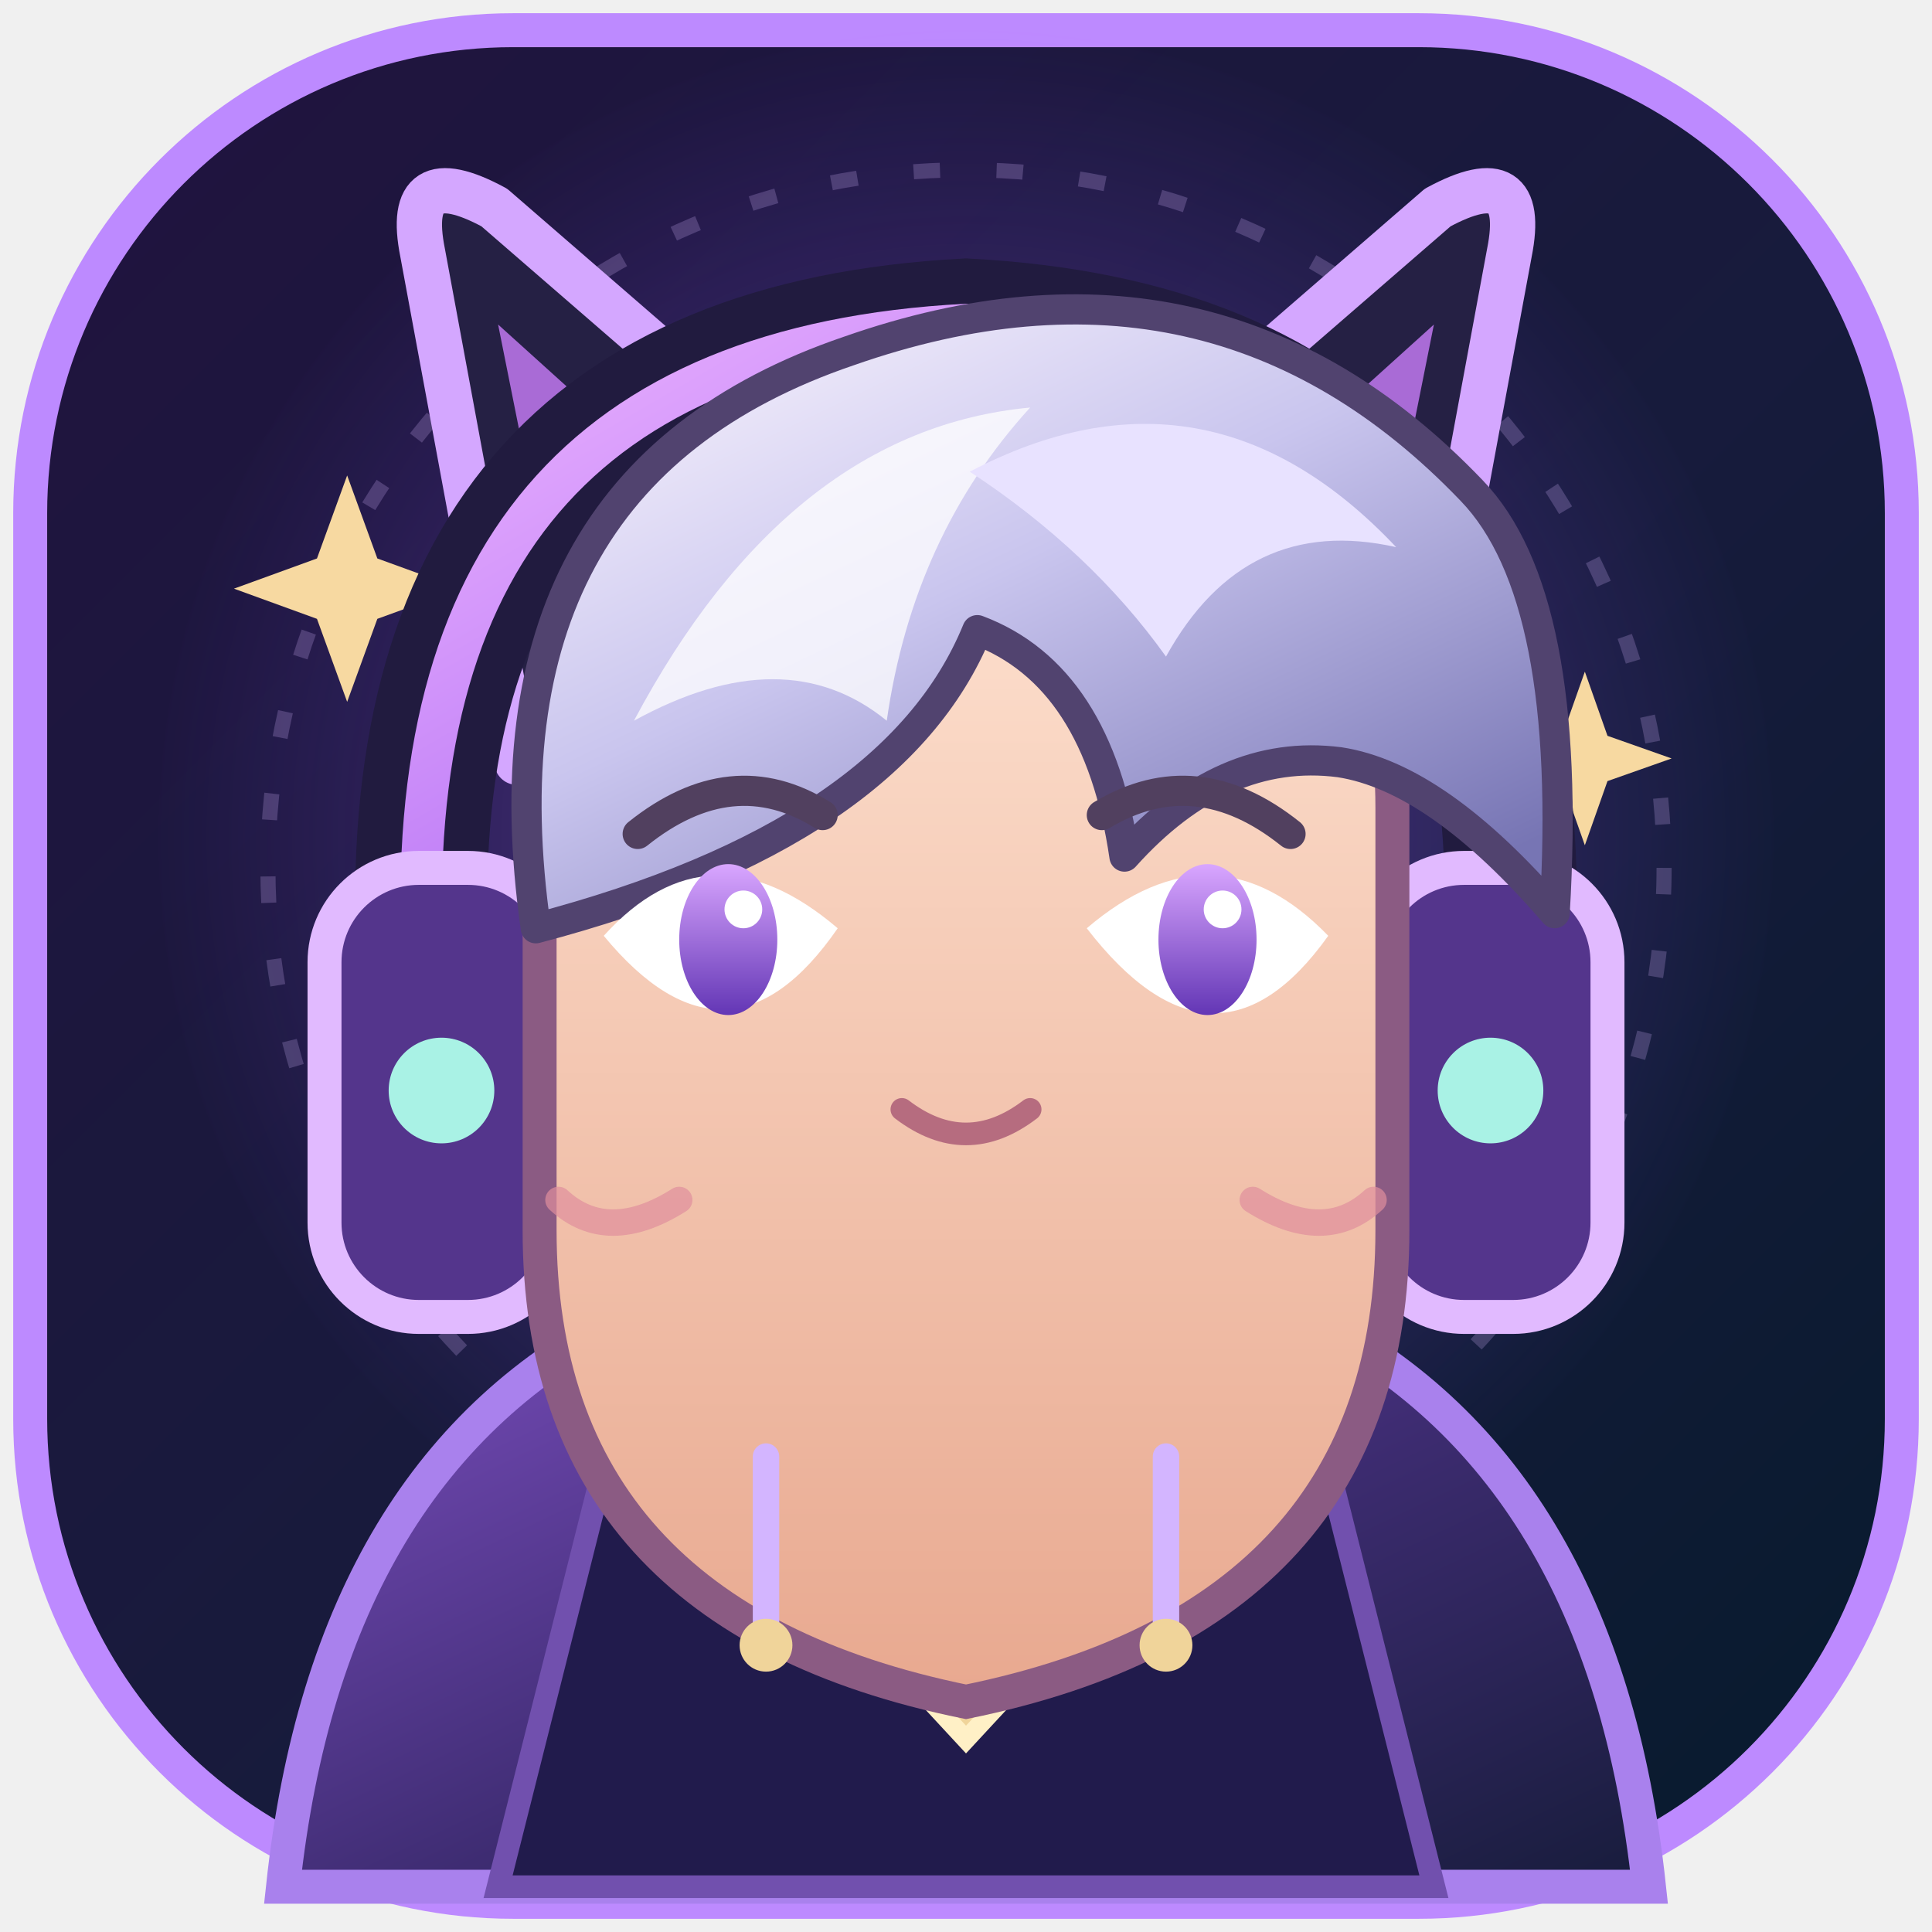
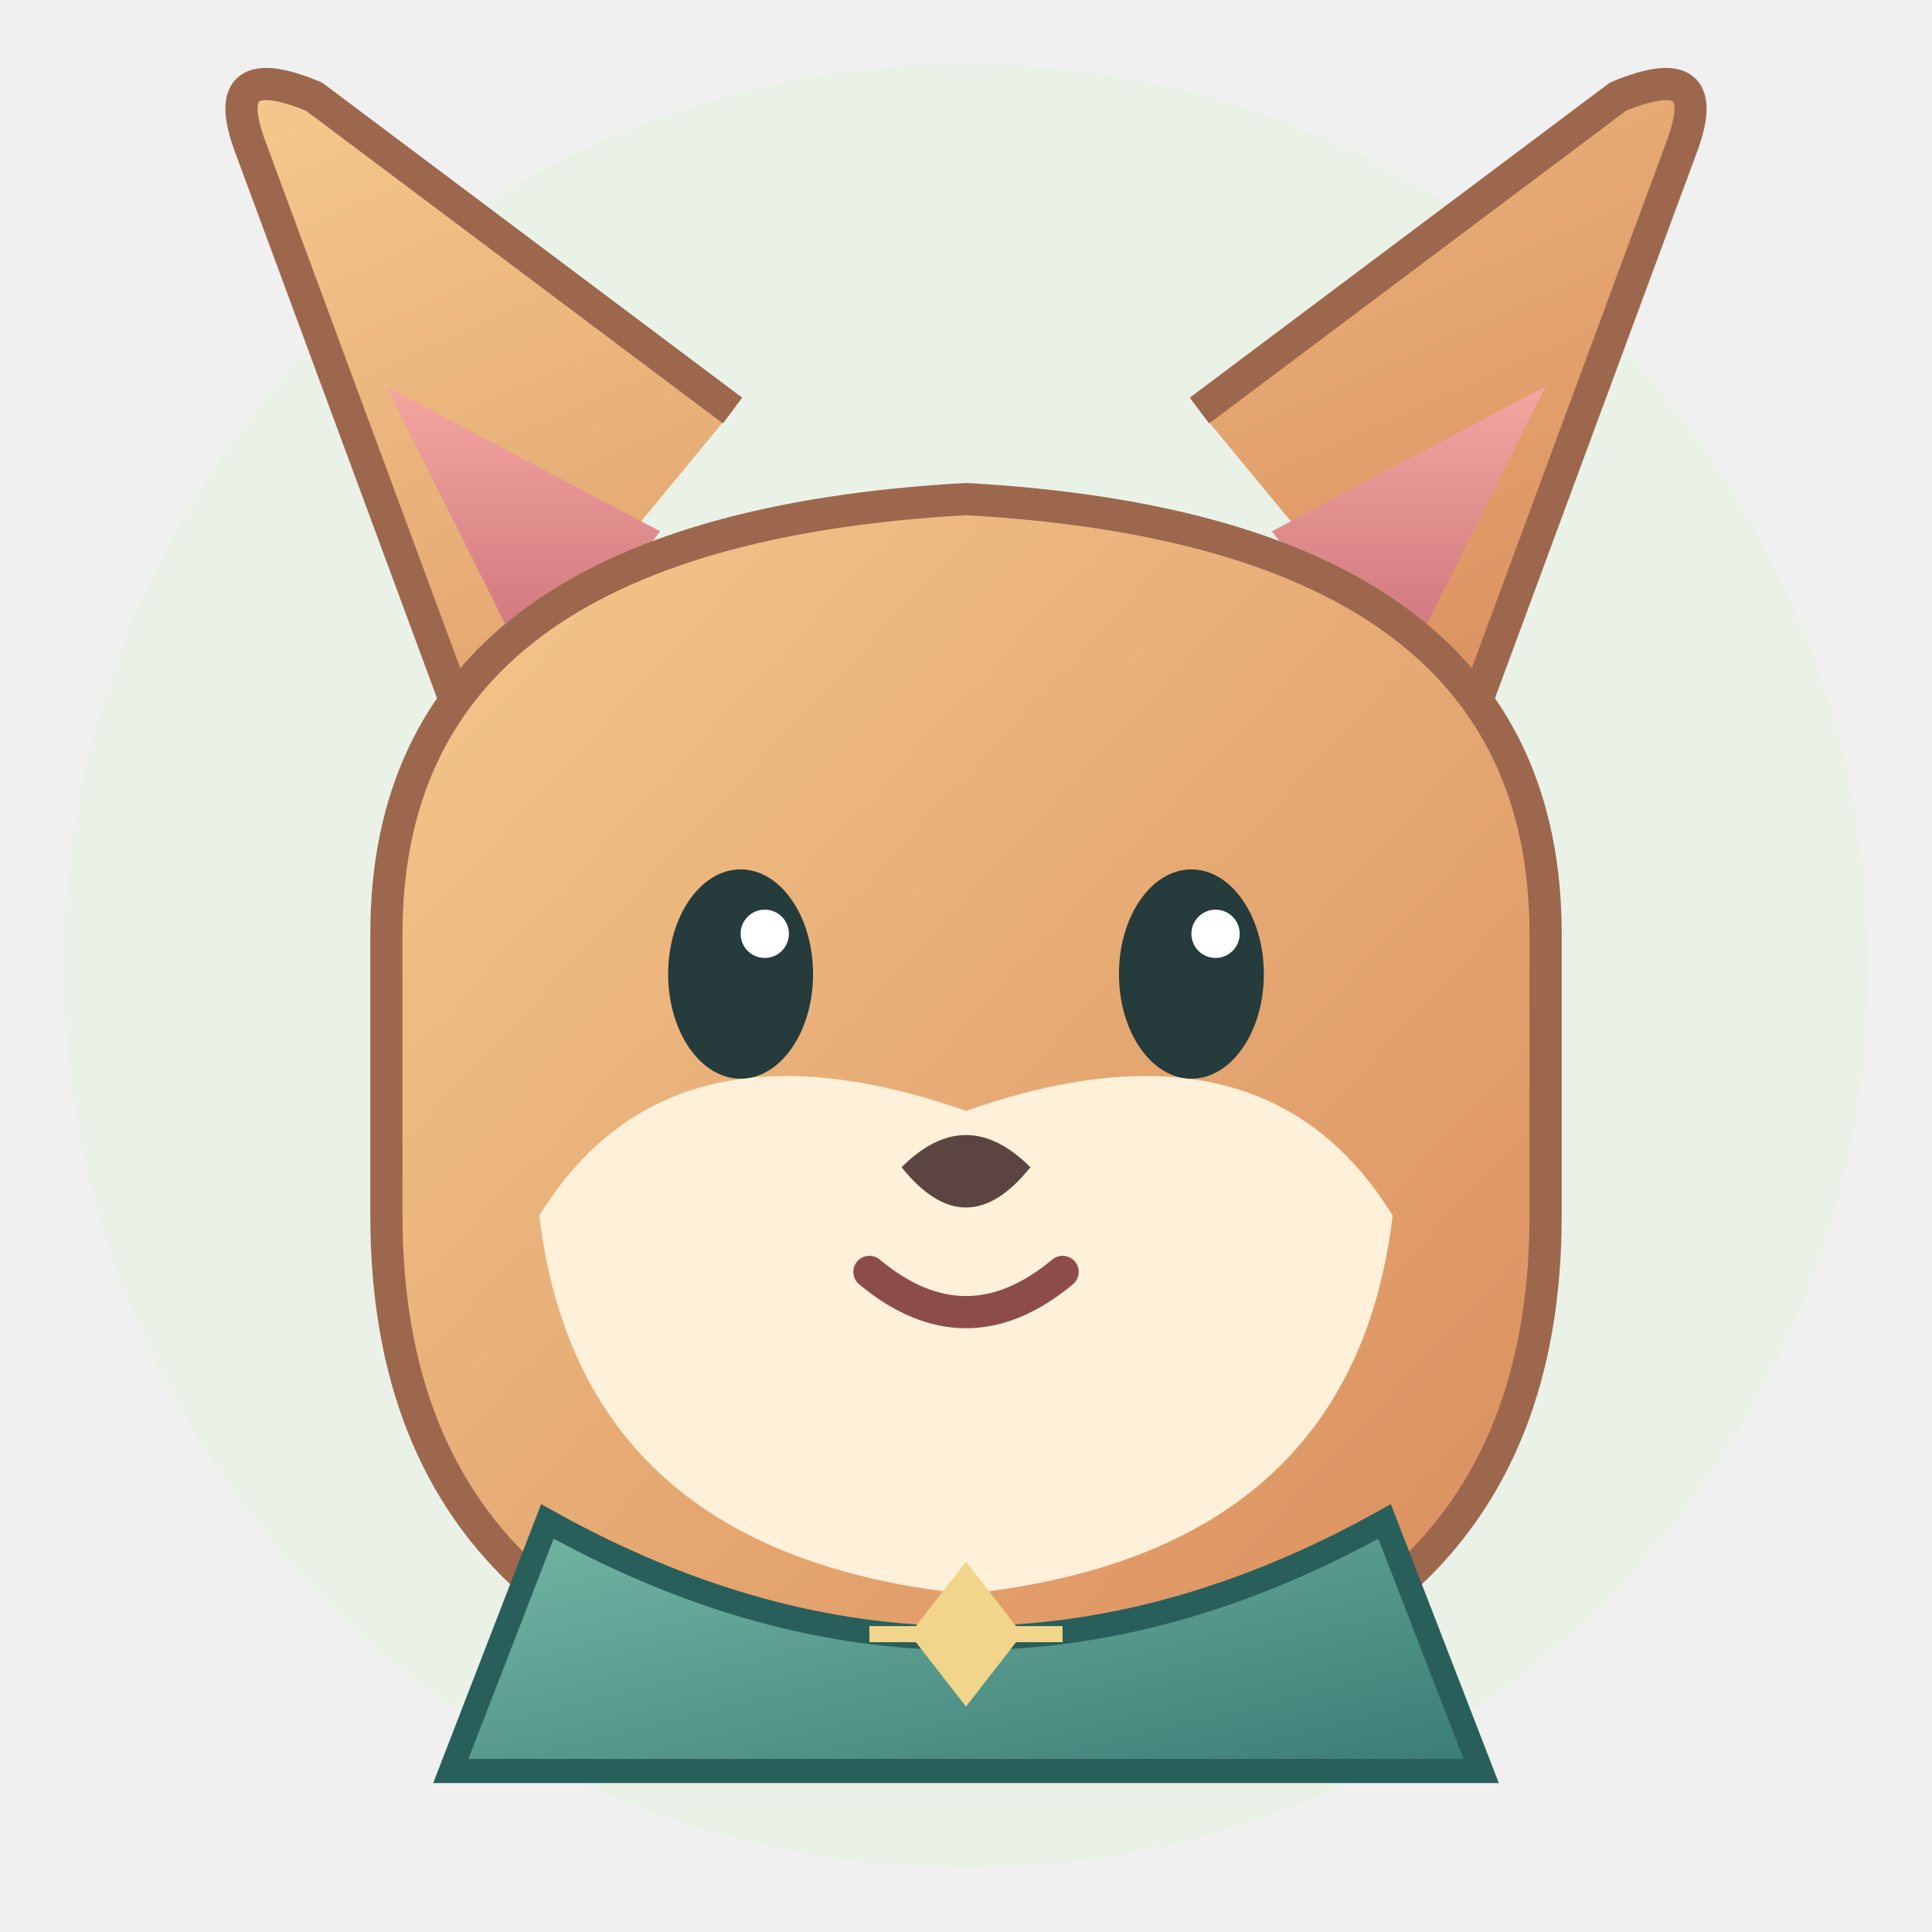
- <svg xmlns="http://www.w3.org/2000/svg" viewBox="0 0 512 512" role="img" aria-label="MIMOX anime gamer mascot">
+ <svg xmlns="http://www.w3.org/2000/svg" viewBox="0 0 240 240" role="img" aria-label="Mimox fennec mascot">
  <defs>
-     <linearGradient id="bg" x1="0" y1="0" x2="1" y2="1">
-       <stop stop-color="#21133f" />
-       <stop offset=".55" stop-color="#171b3c" />
-       <stop offset="1" stop-color="#071b2d" />
+     <linearGradient id="fur" x1="0" y1="0" x2="1" y2="1">
+       <stop stop-color="#f4c98d" />
+       <stop offset="1" stop-color="#d98b5c" />
    </linearGradient>
-     <radialGradient id="halo">
-       <stop stop-color="#b56cff" stop-opacity=".45" />
-       <stop offset="1" stop-color="#8b4dff" stop-opacity="0" />
-     </radialGradient>
-     <linearGradient id="hair" x1="0" y1="0" x2=".8" y2="1">
-       <stop stop-color="#fffaff" />
-       <stop offset=".48" stop-color="#c9c5ee" />
-       <stop offset="1" stop-color="#7775b4" />
+     <linearGradient id="ear" x1="0" y1="0" x2="0" y2="1">
+       <stop stop-color="#f4a6a0" />
+       <stop offset="1" stop-color="#c86e77" />
    </linearGradient>
-     <linearGradient id="skin" x1="0" y1="0" x2="0" y2="1">
-       <stop stop-color="#ffe5d4" />
-       <stop offset="1" stop-color="#e8a88f" />
-     </linearGradient>
-     <linearGradient id="hood" x1="0" y1="0" x2="1" y2="1">
-       <stop stop-color="#8252c8" />
-       <stop offset=".55" stop-color="#3e2c72" />
-       <stop offset="1" stop-color="#171c3b" />
-     </linearGradient>
-     <linearGradient id="purple" x1="0" y1="0" x2="1" y2="1">
-       <stop stop-color="#edb5ff" />
-       <stop offset="1" stop-color="#8c42ee" />
-     </linearGradient>
-     <linearGradient id="eye" x1="0" y1="0" x2="0" y2="1">
-       <stop stop-color="#d9a6ff" />
-       <stop offset="1" stop-color="#6336b5" />
+     <linearGradient id="scarf" x1="0" y1="0" x2="1" y2="1">
+       <stop stop-color="#75b7a5" />
+       <stop offset="1" stop-color="#397c75" />
    </linearGradient>
  </defs>
-   <rect x="8" y="8" width="496" height="496" rx="128" fill="url(#bg)" stroke="#bd8aff" stroke-width="9" />
-   <circle cx="256" cy="222" r="214" fill="url(#halo)" />
-   <circle cx="256" cy="230" r="185" fill="none" stroke="#d6b7ff" stroke-opacity=".23" stroke-width="4" stroke-dasharray="7 15" />
-   <g fill="#f7d9a1">
-     <path d="m92 126 8 22 22 8-22 8-8 22-8-22-22-8 22-8z" />
-     <path d="m420 178 6 17 17 6-17 6-6 17-6-17-17-6 17-6z" />
-     <circle cx="91" cy="282" r="5" />
-     <circle cx="424" cy="300" r="5" />
-   </g>
-   <path d="M75 500q12-112 91-151 39-20 90-20t90 20q79 39 91 151z" fill="url(#hood)" stroke="#a981ed" stroke-width="9" />
-   <path d="M166 365q90 76 180 0l34 135H132z" fill="#211b4c" stroke="#7150ae" stroke-width="6" />
-   <path d="m256 407 25 27-25 27-25-27z" fill="#f0d49a" stroke="#fff0c6" stroke-width="5" />
-   <path d="m256 418 13 16-13 15-13-15z" fill="#7a4cbb" />
-   <path d="M137 202 112 67q-5-25 19-12l105 91z" fill="#252044" stroke="#d4a7ff" stroke-width="12" stroke-linejoin="round" />
-   <path d="m145 151-13-65 62 56z" fill="#a96bd6" />
-   <path d="M375 202 400 67q5-25-19-12l-105 91z" fill="#252044" stroke="#d4a7ff" stroke-width="12" stroke-linejoin="round" />
-   <path d="m367 151 13-65-62 56z" fill="#a96bd6" />
-   <path d="M112 255q-8-161 144-169 152 8 144 169" fill="none" stroke="#211b3f" stroke-width="35" stroke-linecap="round" />
-   <path d="M112 255q-8-161 144-169 152 8 144 169" fill="none" stroke="url(#purple)" stroke-width="11" stroke-linecap="round" />
-   <rect x="86" y="230" width="63" height="119" rx="25" fill="#54358c" stroke="#e1baff" stroke-width="9" />
-   <rect x="363" y="230" width="63" height="119" rx="25" fill="#54358c" stroke="#e1baff" stroke-width="9" />
-   <circle cx="117" cy="289" r="14" fill="#a9f2e5" />
-   <circle cx="395" cy="289" r="14" fill="#a9f2e5" />
-   <path d="M143 214q0-91 113-96 113 5 113 96v112q0 102-113 125-113-23-113-125z" fill="url(#skin)" stroke="#8b5b83" stroke-width="9" />
-   <path d="M142 246q-17-119 83-153 97-34 165 37 27 28 22 112-31-36-57-40-31-4-57 25-7-48-39-60-22 54-117 79z" fill="url(#hair)" stroke="#51436f" stroke-width="8" stroke-linejoin="round" />
-   <path d="M168 191q41-77 105-83-31 34-38 83-27-22-67 0z" fill="#fff" opacity=".75" />
-   <path d="M257 125q63-33 113 20-40-9-61 29-20-28-52-49z" fill="#e8e2ff" />
-   <path d="M160 248q28-31 62-2-29 42-62 2z" fill="#fff" />
-   <path d="M288 246q34-29 64 2-30 42-64-2z" fill="#fff" />
-   <ellipse cx="193" cy="249" rx="13" ry="20" fill="url(#eye)" />
-   <ellipse cx="320" cy="249" rx="13" ry="20" fill="url(#eye)" />
-   <circle cx="197" cy="241" r="5" fill="#fff" />
-   <circle cx="324" cy="241" r="5" fill="#fff" />
-   <path d="M169 221q25-20 49-5M292 216q25-15 50 5" fill="none" stroke="#51405f" stroke-width="8" stroke-linecap="round" />
-   <path d="M239 294q17 13 34 0" fill="none" stroke="#b66c7f" stroke-width="6" stroke-linecap="round" />
-   <path d="M180 318q-19 12-32 0M332 318q19 12 32 0" fill="none" stroke="#df8e9c" stroke-width="7" stroke-linecap="round" opacity=".7" />
-   <path d="M203 386v45m106-45v45" stroke="#d3b5ff" stroke-width="7" stroke-linecap="round" />
-   <circle cx="203" cy="436" r="7" fill="#f0d49a" />
-   <circle cx="309" cy="436" r="7" fill="#f0d49a" />
+   <circle cx="120" cy="120" r="112" fill="#eaf2e8" />
+   <path d="M58 91 31 18Q27 7 39 12L91 51M182 91l27-73q4-11-8-6l-52 39" fill="url(#fur)" stroke="#9d674e" stroke-width="4" stroke-linejoin="round" />
+   <path d="m48 48 34 18-15 20zm144 0-34 18 15 20z" fill="url(#ear)" />
+   <path d="M48 116Q48 66 120 62q72 4 72 54v35q0 59-72 64-72-5-72-64z" fill="url(#fur)" stroke="#9d674e" stroke-width="4" />
+   <path d="M67 151q16-26 53-13 37-13 53 13-5 42-53 47-48-5-53-47" fill="#fff0d9" />
+   <ellipse cx="92" cy="121" rx="9" ry="13" fill="#263b3b" />
+   <ellipse cx="148" cy="121" rx="9" ry="13" fill="#263b3b" />
+   <circle cx="95" cy="116" r="3" fill="white" />
+   <circle cx="151" cy="116" r="3" fill="white" />
+   <path d="M112 145q8-8 16 0-8 10-16 0" fill="#5c4540" />
+   <path d="M108 158q12 10 24 0" fill="none" stroke="#8c4d4a" stroke-width="4" stroke-linecap="round" />
+   <path d="M68 189q52 29 104 0l12 31H56z" fill="url(#scarf)" stroke="#285f5b" stroke-width="3" />
+   <path d="m120 194 7 9-7 9-7-9z" fill="#f1d58a" />
+   <path d="M108 203h24" stroke="#f1d58a" stroke-width="2" />
</svg>
